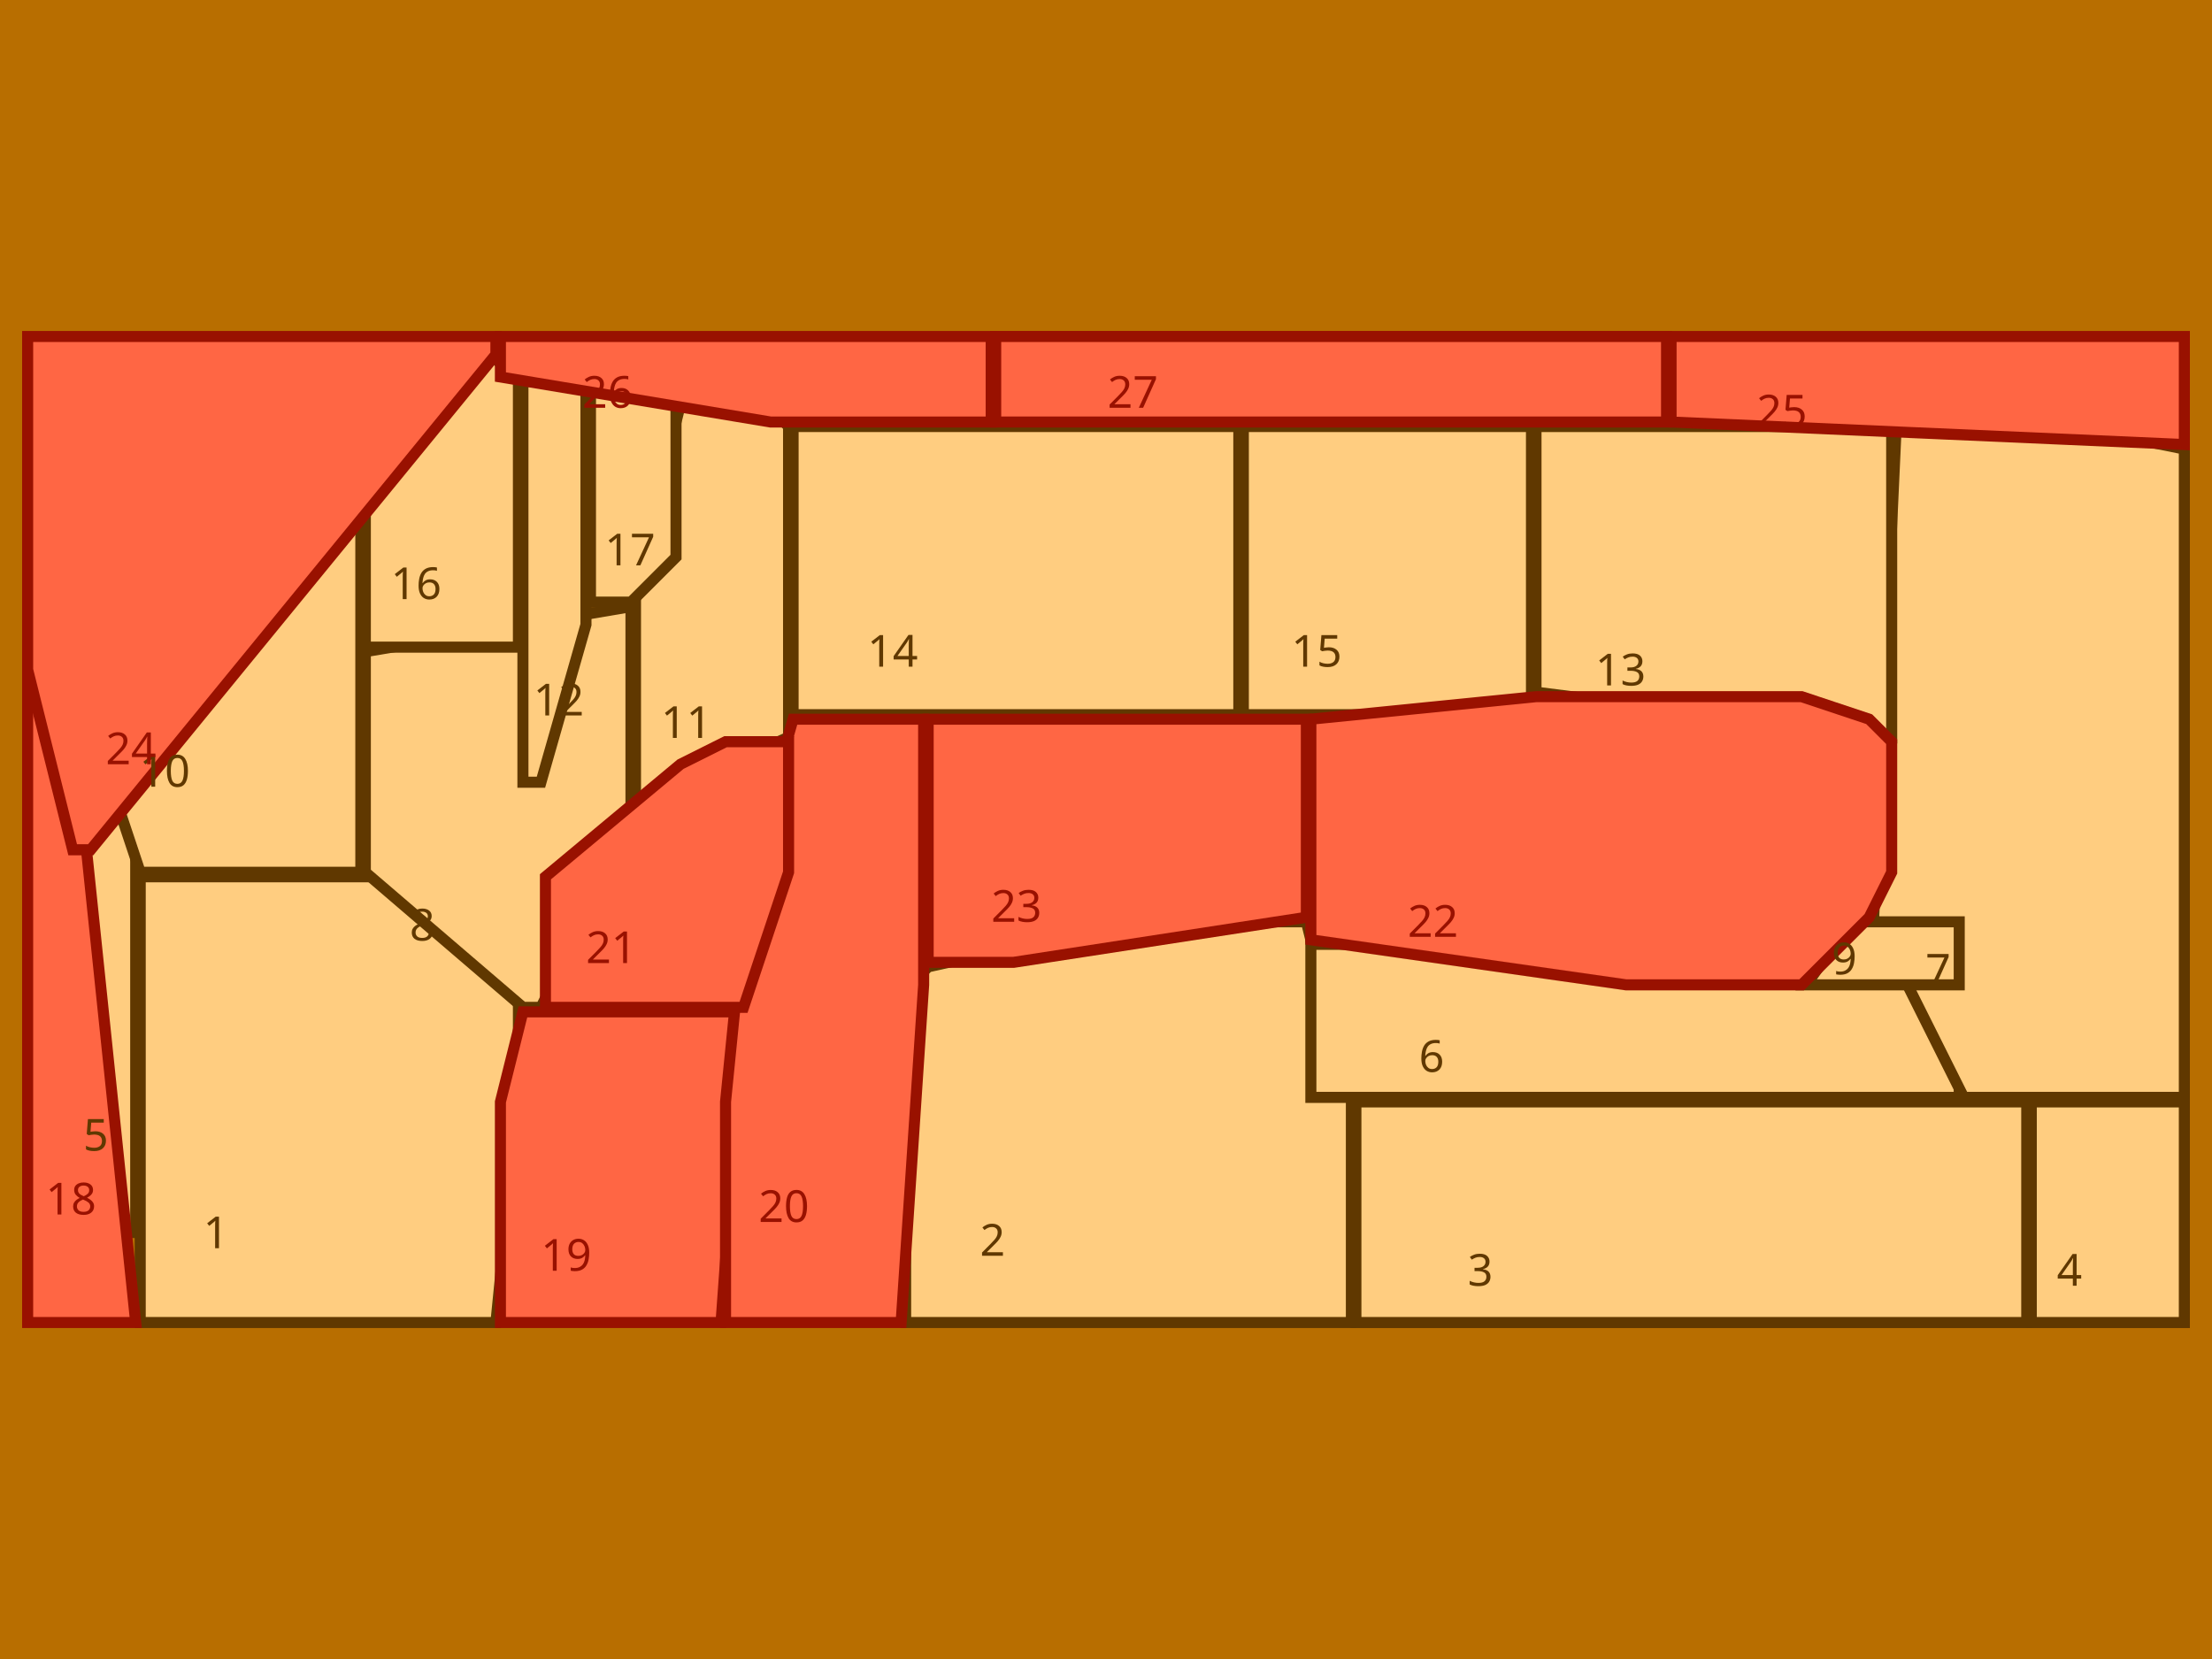
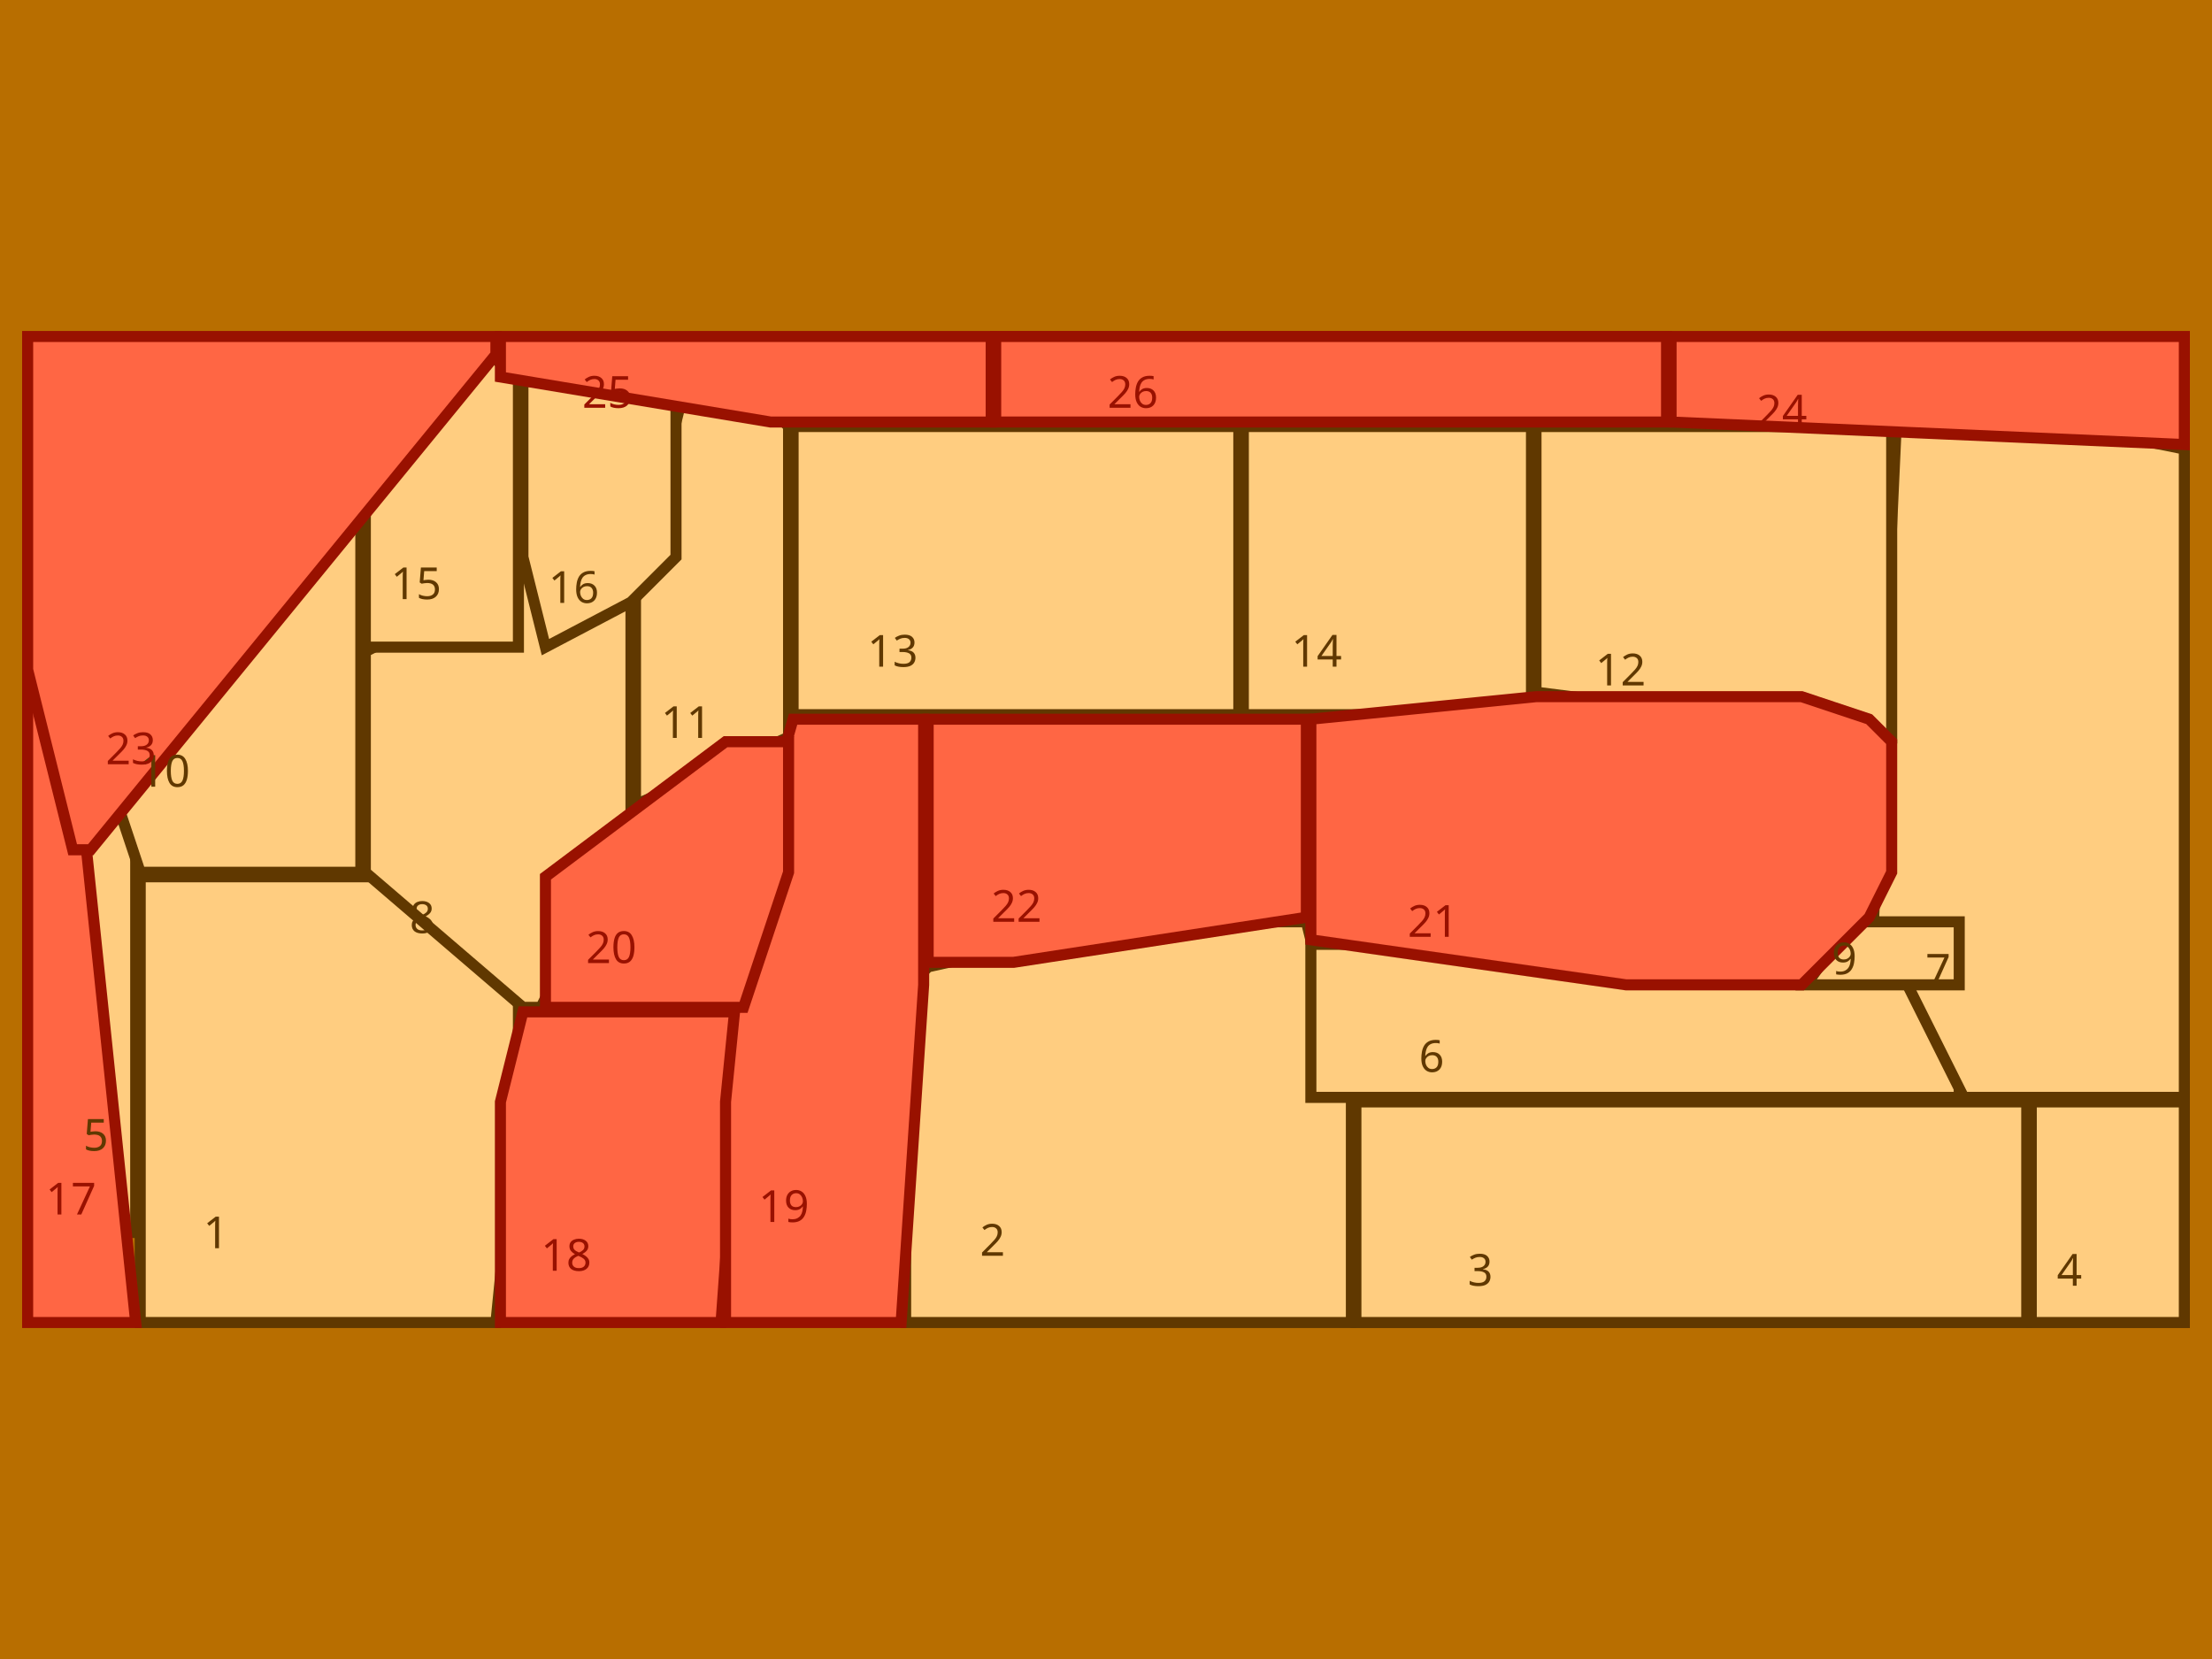
<svg width="800" height="600">
  <polygon points="0,0 0,600 800,600 800,0" fill="#b86e00" />
  <circle r="4" cx="119.102" cy="397.704" fill="#603800" />
  <circle r="4" cx="408.142" cy="405.846" fill="#603800" />
  <circle r="4" cx="611.691" cy="438.413" fill="#603800" />
  <circle r="4" cx="762.317" cy="438.413" fill="#603800" />
  <circle r="4" cx="37.683" cy="356.994" fill="#603800" />
  <circle r="4" cx="591.336" cy="369.207" fill="#603800" />
  <circle r="4" cx="733.82" cy="275.574" fill="#603800" />
-   <circle r="4" cx="180.167" cy="291.858" fill="#603800" />
+   <circle r="4" cx="180.167" cy="283.716" fill="#603800" />
  <circle r="4" cx="680.898" cy="344.781" fill="#603800" />
  <circle r="4" cx="82.463" cy="222.651" fill="#603800" />
  <circle r="4" cx="257.516" cy="218.58" fill="#603800" />
-   <circle r="4" cx="200.522" cy="210.438" fill="#603800" />
  <circle r="4" cx="619.833" cy="210.438" fill="#603800" />
  <circle r="4" cx="367.432" cy="206.367" fill="#603800" />
  <circle r="4" cx="501.775" cy="206.367" fill="#603800" />
  <circle r="4" cx="159.812" cy="181.942" fill="#603800" />
-   <circle r="4" cx="229.019" cy="177.871" fill="#603800" />
+   <circle r="4" cx="216.806" cy="186.013" fill="#603800" />
  <circle r="4" cx="29.541" cy="361.065" fill="#991100" />
  <circle r="4" cx="224.948" cy="422.129" fill="#991100" />
  <circle r="4" cx="298.225" cy="369.207" fill="#991100" />
  <circle r="4" cx="241.232" cy="316.284" fill="#991100" />
  <circle r="4" cx="579.123" cy="304.071" fill="#991100" />
  <circle r="4" cx="404.071" cy="304.071" fill="#991100" />
  <circle r="4" cx="94.676" cy="214.509" fill="#991100" />
  <circle r="4" cx="697.182" cy="141.232" fill="#991100" />
  <circle r="4" cx="269.729" cy="137.161" fill="#991100" />
  <circle r="4" cx="481.42" cy="137.161" fill="#991100" />
  <line x1="119.102" y1="397.704" x2="37.683" y2="356.994" style="stroke:#603800;stroke-width:4" />
-   <line x1="119.102" y1="397.704" x2="180.167" y2="291.858" style="stroke:#603800;stroke-width:4" />
+   <line x1="119.102" y1="397.704" x2="180.167" y2="283.716" style="stroke:#603800;stroke-width:4" />
  <line x1="119.102" y1="397.704" x2="82.463" y2="222.651" style="stroke:#603800;stroke-width:4" />
  <line x1="119.102" y1="397.704" x2="29.541" y2="361.065" style="stroke:#603800;stroke-width:4" />
  <line x1="119.102" y1="397.704" x2="224.948" y2="422.129" style="stroke:#603800;stroke-width:4" />
  <line x1="408.142" y1="405.846" x2="611.691" y2="438.413" style="stroke:#603800;stroke-width:4" />
  <line x1="408.142" y1="405.846" x2="591.336" y2="369.207" style="stroke:#603800;stroke-width:4" />
  <line x1="408.142" y1="405.846" x2="298.225" y2="369.207" style="stroke:#603800;stroke-width:4" />
  <line x1="408.142" y1="405.846" x2="579.123" y2="304.071" style="stroke:#603800;stroke-width:4" />
  <line x1="408.142" y1="405.846" x2="404.071" y2="304.071" style="stroke:#603800;stroke-width:4" />
  <line x1="611.691" y1="438.413" x2="408.142" y2="405.846" style="stroke:#603800;stroke-width:4" />
  <line x1="611.691" y1="438.413" x2="762.317" y2="438.413" style="stroke:#603800;stroke-width:4" />
  <line x1="611.691" y1="438.413" x2="591.336" y2="369.207" style="stroke:#603800;stroke-width:4" />
  <line x1="611.691" y1="438.413" x2="733.82" y2="275.574" style="stroke:#603800;stroke-width:4" />
  <line x1="762.317" y1="438.413" x2="611.691" y2="438.413" style="stroke:#603800;stroke-width:4" />
  <line x1="762.317" y1="438.413" x2="733.82" y2="275.574" style="stroke:#603800;stroke-width:4" />
  <line x1="37.683" y1="356.994" x2="119.102" y2="397.704" style="stroke:#603800;stroke-width:4" />
  <line x1="37.683" y1="356.994" x2="82.463" y2="222.651" style="stroke:#603800;stroke-width:4" />
  <line x1="37.683" y1="356.994" x2="29.541" y2="361.065" style="stroke:#603800;stroke-width:4" />
  <line x1="37.683" y1="356.994" x2="94.676" y2="214.509" style="stroke:#603800;stroke-width:4" />
  <line x1="591.336" y1="369.207" x2="408.142" y2="405.846" style="stroke:#603800;stroke-width:4" />
  <line x1="591.336" y1="369.207" x2="611.691" y2="438.413" style="stroke:#603800;stroke-width:4" />
  <line x1="591.336" y1="369.207" x2="733.82" y2="275.574" style="stroke:#603800;stroke-width:4" />
  <line x1="591.336" y1="369.207" x2="680.898" y2="344.781" style="stroke:#603800;stroke-width:4" />
  <line x1="591.336" y1="369.207" x2="579.123" y2="304.071" style="stroke:#603800;stroke-width:4" />
  <line x1="733.82" y1="275.574" x2="611.691" y2="438.413" style="stroke:#603800;stroke-width:4" />
  <line x1="733.82" y1="275.574" x2="762.317" y2="438.413" style="stroke:#603800;stroke-width:4" />
  <line x1="733.82" y1="275.574" x2="591.336" y2="369.207" style="stroke:#603800;stroke-width:4" />
  <line x1="733.82" y1="275.574" x2="680.898" y2="344.781" style="stroke:#603800;stroke-width:4" />
  <line x1="733.82" y1="275.574" x2="619.833" y2="210.438" style="stroke:#603800;stroke-width:4" />
  <line x1="733.82" y1="275.574" x2="579.123" y2="304.071" style="stroke:#603800;stroke-width:4" />
  <line x1="733.82" y1="275.574" x2="697.182" y2="141.232" style="stroke:#603800;stroke-width:4" />
-   <line x1="180.167" y1="291.858" x2="119.102" y2="397.704" style="stroke:#603800;stroke-width:4" />
-   <line x1="180.167" y1="291.858" x2="82.463" y2="222.651" style="stroke:#603800;stroke-width:4" />
-   <line x1="180.167" y1="291.858" x2="257.516" y2="218.58" style="stroke:#603800;stroke-width:4" />
-   <line x1="180.167" y1="291.858" x2="200.522" y2="210.438" style="stroke:#603800;stroke-width:4" />
-   <line x1="180.167" y1="291.858" x2="159.812" y2="181.942" style="stroke:#603800;stroke-width:4" />
-   <line x1="180.167" y1="291.858" x2="229.019" y2="177.871" style="stroke:#603800;stroke-width:4" />
-   <line x1="180.167" y1="291.858" x2="224.948" y2="422.129" style="stroke:#603800;stroke-width:4" />
-   <line x1="180.167" y1="291.858" x2="241.232" y2="316.284" style="stroke:#603800;stroke-width:4" />
+   <line x1="180.167" y1="283.716" x2="119.102" y2="397.704" style="stroke:#603800;stroke-width:4" />
+   <line x1="180.167" y1="283.716" x2="82.463" y2="222.651" style="stroke:#603800;stroke-width:4" />
+   <line x1="180.167" y1="283.716" x2="257.516" y2="218.58" style="stroke:#603800;stroke-width:4" />
+   <line x1="180.167" y1="283.716" x2="159.812" y2="181.942" style="stroke:#603800;stroke-width:4" />
+   <line x1="180.167" y1="283.716" x2="216.806" y2="186.013" style="stroke:#603800;stroke-width:4" />
+   <line x1="180.167" y1="283.716" x2="224.948" y2="422.129" style="stroke:#603800;stroke-width:4" />
+   <line x1="180.167" y1="283.716" x2="241.232" y2="316.284" style="stroke:#603800;stroke-width:4" />
  <line x1="680.898" y1="344.781" x2="591.336" y2="369.207" style="stroke:#603800;stroke-width:4" />
  <line x1="680.898" y1="344.781" x2="733.82" y2="275.574" style="stroke:#603800;stroke-width:4" />
  <line x1="680.898" y1="344.781" x2="579.123" y2="304.071" style="stroke:#603800;stroke-width:4" />
  <line x1="82.463" y1="222.651" x2="119.102" y2="397.704" style="stroke:#603800;stroke-width:4" />
  <line x1="82.463" y1="222.651" x2="37.683" y2="356.994" style="stroke:#603800;stroke-width:4" />
-   <line x1="82.463" y1="222.651" x2="180.167" y2="291.858" style="stroke:#603800;stroke-width:4" />
+   <line x1="82.463" y1="222.651" x2="180.167" y2="283.716" style="stroke:#603800;stroke-width:4" />
  <line x1="82.463" y1="222.651" x2="159.812" y2="181.942" style="stroke:#603800;stroke-width:4" />
  <line x1="82.463" y1="222.651" x2="94.676" y2="214.509" style="stroke:#603800;stroke-width:4" />
-   <line x1="257.516" y1="218.58" x2="180.167" y2="291.858" style="stroke:#603800;stroke-width:4" />
+   <line x1="257.516" y1="218.58" x2="180.167" y2="283.716" style="stroke:#603800;stroke-width:4" />
  <line x1="257.516" y1="218.58" x2="367.432" y2="206.367" style="stroke:#603800;stroke-width:4" />
-   <line x1="257.516" y1="218.58" x2="229.019" y2="177.871" style="stroke:#603800;stroke-width:4" />
+   <line x1="257.516" y1="218.58" x2="216.806" y2="186.013" style="stroke:#603800;stroke-width:4" />
  <line x1="257.516" y1="218.58" x2="298.225" y2="369.207" style="stroke:#603800;stroke-width:4" />
  <line x1="257.516" y1="218.58" x2="241.232" y2="316.284" style="stroke:#603800;stroke-width:4" />
  <line x1="257.516" y1="218.58" x2="269.729" y2="137.161" style="stroke:#603800;stroke-width:4" />
-   <line x1="200.522" y1="210.438" x2="180.167" y2="291.858" style="stroke:#603800;stroke-width:4" />
-   <line x1="200.522" y1="210.438" x2="159.812" y2="181.942" style="stroke:#603800;stroke-width:4" />
-   <line x1="200.522" y1="210.438" x2="229.019" y2="177.871" style="stroke:#603800;stroke-width:4" />
-   <line x1="200.522" y1="210.438" x2="269.729" y2="137.161" style="stroke:#603800;stroke-width:4" />
  <line x1="619.833" y1="210.438" x2="733.82" y2="275.574" style="stroke:#603800;stroke-width:4" />
  <line x1="619.833" y1="210.438" x2="501.775" y2="206.367" style="stroke:#603800;stroke-width:4" />
  <line x1="619.833" y1="210.438" x2="579.123" y2="304.071" style="stroke:#603800;stroke-width:4" />
  <line x1="619.833" y1="210.438" x2="697.182" y2="141.232" style="stroke:#603800;stroke-width:4" />
  <line x1="619.833" y1="210.438" x2="481.42" y2="137.161" style="stroke:#603800;stroke-width:4" />
  <line x1="367.432" y1="206.367" x2="257.516" y2="218.58" style="stroke:#603800;stroke-width:4" />
  <line x1="367.432" y1="206.367" x2="501.775" y2="206.367" style="stroke:#603800;stroke-width:4" />
  <line x1="367.432" y1="206.367" x2="298.225" y2="369.207" style="stroke:#603800;stroke-width:4" />
  <line x1="367.432" y1="206.367" x2="404.071" y2="304.071" style="stroke:#603800;stroke-width:4" />
  <line x1="367.432" y1="206.367" x2="269.729" y2="137.161" style="stroke:#603800;stroke-width:4" />
  <line x1="367.432" y1="206.367" x2="481.42" y2="137.161" style="stroke:#603800;stroke-width:4" />
  <line x1="501.775" y1="206.367" x2="619.833" y2="210.438" style="stroke:#603800;stroke-width:4" />
  <line x1="501.775" y1="206.367" x2="367.432" y2="206.367" style="stroke:#603800;stroke-width:4" />
  <line x1="501.775" y1="206.367" x2="579.123" y2="304.071" style="stroke:#603800;stroke-width:4" />
  <line x1="501.775" y1="206.367" x2="404.071" y2="304.071" style="stroke:#603800;stroke-width:4" />
  <line x1="501.775" y1="206.367" x2="481.42" y2="137.161" style="stroke:#603800;stroke-width:4" />
-   <line x1="159.812" y1="181.942" x2="180.167" y2="291.858" style="stroke:#603800;stroke-width:4" />
+   <line x1="159.812" y1="181.942" x2="180.167" y2="283.716" style="stroke:#603800;stroke-width:4" />
  <line x1="159.812" y1="181.942" x2="82.463" y2="222.651" style="stroke:#603800;stroke-width:4" />
-   <line x1="159.812" y1="181.942" x2="200.522" y2="210.438" style="stroke:#603800;stroke-width:4" />
+   <line x1="159.812" y1="181.942" x2="216.806" y2="186.013" style="stroke:#603800;stroke-width:4" />
  <line x1="159.812" y1="181.942" x2="94.676" y2="214.509" style="stroke:#603800;stroke-width:4" />
  <line x1="159.812" y1="181.942" x2="269.729" y2="137.161" style="stroke:#603800;stroke-width:4" />
-   <line x1="229.019" y1="177.871" x2="180.167" y2="291.858" style="stroke:#603800;stroke-width:4" />
-   <line x1="229.019" y1="177.871" x2="257.516" y2="218.58" style="stroke:#603800;stroke-width:4" />
-   <line x1="229.019" y1="177.871" x2="200.522" y2="210.438" style="stroke:#603800;stroke-width:4" />
-   <line x1="229.019" y1="177.871" x2="269.729" y2="137.161" style="stroke:#603800;stroke-width:4" />
+   <line x1="216.806" y1="186.013" x2="180.167" y2="283.716" style="stroke:#603800;stroke-width:4" />
+   <line x1="216.806" y1="186.013" x2="257.516" y2="218.58" style="stroke:#603800;stroke-width:4" />
+   <line x1="216.806" y1="186.013" x2="159.812" y2="181.942" style="stroke:#603800;stroke-width:4" />
+   <line x1="216.806" y1="186.013" x2="269.729" y2="137.161" style="stroke:#603800;stroke-width:4" />
  <line x1="29.541" y1="361.065" x2="119.102" y2="397.704" style="stroke:#991100;stroke-width:4" />
  <line x1="29.541" y1="361.065" x2="37.683" y2="356.994" style="stroke:#991100;stroke-width:4" />
  <line x1="29.541" y1="361.065" x2="94.676" y2="214.509" style="stroke:#991100;stroke-width:4" />
  <line x1="224.948" y1="422.129" x2="119.102" y2="397.704" style="stroke:#991100;stroke-width:4" />
-   <line x1="224.948" y1="422.129" x2="180.167" y2="291.858" style="stroke:#991100;stroke-width:4" />
+   <line x1="224.948" y1="422.129" x2="180.167" y2="283.716" style="stroke:#991100;stroke-width:4" />
  <line x1="224.948" y1="422.129" x2="298.225" y2="369.207" style="stroke:#991100;stroke-width:4" />
  <line x1="224.948" y1="422.129" x2="241.232" y2="316.284" style="stroke:#991100;stroke-width:4" />
  <line x1="298.225" y1="369.207" x2="408.142" y2="405.846" style="stroke:#991100;stroke-width:4" />
  <line x1="298.225" y1="369.207" x2="257.516" y2="218.58" style="stroke:#991100;stroke-width:4" />
  <line x1="298.225" y1="369.207" x2="367.432" y2="206.367" style="stroke:#991100;stroke-width:4" />
  <line x1="298.225" y1="369.207" x2="224.948" y2="422.129" style="stroke:#991100;stroke-width:4" />
  <line x1="298.225" y1="369.207" x2="241.232" y2="316.284" style="stroke:#991100;stroke-width:4" />
  <line x1="298.225" y1="369.207" x2="404.071" y2="304.071" style="stroke:#991100;stroke-width:4" />
-   <line x1="241.232" y1="316.284" x2="180.167" y2="291.858" style="stroke:#991100;stroke-width:4" />
+   <line x1="241.232" y1="316.284" x2="180.167" y2="283.716" style="stroke:#991100;stroke-width:4" />
  <line x1="241.232" y1="316.284" x2="257.516" y2="218.58" style="stroke:#991100;stroke-width:4" />
  <line x1="241.232" y1="316.284" x2="224.948" y2="422.129" style="stroke:#991100;stroke-width:4" />
  <line x1="241.232" y1="316.284" x2="298.225" y2="369.207" style="stroke:#991100;stroke-width:4" />
  <line x1="579.123" y1="304.071" x2="408.142" y2="405.846" style="stroke:#991100;stroke-width:4" />
  <line x1="579.123" y1="304.071" x2="591.336" y2="369.207" style="stroke:#991100;stroke-width:4" />
  <line x1="579.123" y1="304.071" x2="733.82" y2="275.574" style="stroke:#991100;stroke-width:4" />
  <line x1="579.123" y1="304.071" x2="680.898" y2="344.781" style="stroke:#991100;stroke-width:4" />
  <line x1="579.123" y1="304.071" x2="619.833" y2="210.438" style="stroke:#991100;stroke-width:4" />
  <line x1="579.123" y1="304.071" x2="501.775" y2="206.367" style="stroke:#991100;stroke-width:4" />
  <line x1="579.123" y1="304.071" x2="404.071" y2="304.071" style="stroke:#991100;stroke-width:4" />
  <line x1="404.071" y1="304.071" x2="408.142" y2="405.846" style="stroke:#991100;stroke-width:4" />
  <line x1="404.071" y1="304.071" x2="367.432" y2="206.367" style="stroke:#991100;stroke-width:4" />
  <line x1="404.071" y1="304.071" x2="501.775" y2="206.367" style="stroke:#991100;stroke-width:4" />
  <line x1="404.071" y1="304.071" x2="298.225" y2="369.207" style="stroke:#991100;stroke-width:4" />
  <line x1="404.071" y1="304.071" x2="579.123" y2="304.071" style="stroke:#991100;stroke-width:4" />
  <line x1="94.676" y1="214.509" x2="37.683" y2="356.994" style="stroke:#991100;stroke-width:4" />
  <line x1="94.676" y1="214.509" x2="82.463" y2="222.651" style="stroke:#991100;stroke-width:4" />
  <line x1="94.676" y1="214.509" x2="159.812" y2="181.942" style="stroke:#991100;stroke-width:4" />
  <line x1="94.676" y1="214.509" x2="29.541" y2="361.065" style="stroke:#991100;stroke-width:4" />
  <line x1="94.676" y1="214.509" x2="269.729" y2="137.161" style="stroke:#991100;stroke-width:4" />
  <line x1="697.182" y1="141.232" x2="733.82" y2="275.574" style="stroke:#991100;stroke-width:4" />
  <line x1="697.182" y1="141.232" x2="619.833" y2="210.438" style="stroke:#991100;stroke-width:4" />
  <line x1="697.182" y1="141.232" x2="481.42" y2="137.161" style="stroke:#991100;stroke-width:4" />
  <line x1="269.729" y1="137.161" x2="257.516" y2="218.58" style="stroke:#991100;stroke-width:4" />
-   <line x1="269.729" y1="137.161" x2="200.522" y2="210.438" style="stroke:#991100;stroke-width:4" />
  <line x1="269.729" y1="137.161" x2="367.432" y2="206.367" style="stroke:#991100;stroke-width:4" />
  <line x1="269.729" y1="137.161" x2="159.812" y2="181.942" style="stroke:#991100;stroke-width:4" />
-   <line x1="269.729" y1="137.161" x2="229.019" y2="177.871" style="stroke:#991100;stroke-width:4" />
+   <line x1="269.729" y1="137.161" x2="216.806" y2="186.013" style="stroke:#991100;stroke-width:4" />
  <line x1="269.729" y1="137.161" x2="94.676" y2="214.509" style="stroke:#991100;stroke-width:4" />
  <line x1="269.729" y1="137.161" x2="481.42" y2="137.161" style="stroke:#991100;stroke-width:4" />
  <line x1="481.42" y1="137.161" x2="619.833" y2="210.438" style="stroke:#991100;stroke-width:4" />
  <line x1="481.42" y1="137.161" x2="367.432" y2="206.367" style="stroke:#991100;stroke-width:4" />
  <line x1="481.42" y1="137.161" x2="501.775" y2="206.367" style="stroke:#991100;stroke-width:4" />
  <line x1="481.42" y1="137.161" x2="697.182" y2="141.232" style="stroke:#991100;stroke-width:4" />
  <line x1="481.42" y1="137.161" x2="269.729" y2="137.161" style="stroke:#991100;stroke-width:4" />
  <polygon points="50.71,478.309 50.71,317.098 187.495,317.098 187.495,396.889 179.353,478.309" style="fill:#ffcd80;stroke:#603800;stroke-width:4" />
  <polygon points="327.537,478.309 327.537,357.808 335.678,349.666 408.956,333.382 472.463,333.382 488.747,398.518 488.747,478.309" style="fill:#ffcd80;stroke:#603800;stroke-width:4" />
  <polygon points="490.376,478.309 490.376,398.518 733.006,398.518 733.006,478.309" style="fill:#ffcd80;stroke:#603800;stroke-width:4" />
  <polygon points="734.635,478.309 734.635,398.518 790.0,398.518 790.0,478.309" style="fill:#ffcd80;stroke:#603800;stroke-width:4" />
  <polygon points="42.568,445.741 26.284,405.031 26.284,308.956 34.426,268.246 40.939,268.246 49.081,284.53 49.081,445.741" style="fill:#ffcd80;stroke:#603800;stroke-width:4" />
  <polygon points="474.092,396.889 474.092,341.524 545.741,341.524 708.58,357.808 708.58,396.889" style="fill:#ffcd80;stroke:#603800;stroke-width:4" />
  <polygon points="710.209,396.889 677.641,331.754 685.783,154.259 749.29,154.259 790.0,162.401 790.0,396.889" style="fill:#ffcd80;stroke:#603800;stroke-width:4" />
-   <polygon points="132.129,315.47 132.129,235.678 228.205,219.395 228.205,299.186 195.637,364.322 189.123,364.322" style="fill:#ffcd80;stroke:#603800;stroke-width:4" />
+   <polygon points="132.129,315.47 132.129,235.678 195.637,203.111 228.205,219.395 228.205,299.186 195.637,364.322 189.123,364.322" style="fill:#ffcd80;stroke:#603800;stroke-width:4" />
  <polygon points="653.215,356.18 669.499,333.382 708.58,333.382 708.58,356.18" style="fill:#ffcd80;stroke:#603800;stroke-width:4" />
  <polygon points="50.71,315.47 34.426,266.618 34.426,194.969 50.71,137.975 75.136,129.833 130.501,129.833 130.501,315.47" style="fill:#ffcd80;stroke:#603800;stroke-width:4" />
  <polygon points="229.833,291.044 229.833,211.253 246.117,146.117 277.056,146.117 285.198,154.259 285.198,266.618" style="fill:#ffcd80;stroke:#603800;stroke-width:4" />
-   <polygon points="189.123,282.902 189.123,137.975 211.921,137.975 211.921,225.908 195.637,282.902" style="fill:#ffcd80;stroke:#603800;stroke-width:4" />
  <polygon points="555.511,250.334 555.511,154.259 684.154,154.259 684.154,266.618" style="fill:#ffcd80;stroke:#603800;stroke-width:4" />
  <polygon points="286.827,258.476 286.827,154.259 448.038,154.259 448.038,258.476" style="fill:#ffcd80;stroke:#603800;stroke-width:4" />
  <polygon points="449.666,258.476 449.666,154.259 553.883,154.259 553.883,258.476" style="fill:#ffcd80;stroke:#603800;stroke-width:4" />
  <polygon points="132.129,234.05 132.129,129.833 179.353,129.833 187.495,137.975 187.495,234.05" style="fill:#ffcd80;stroke:#603800;stroke-width:4" />
-   <polygon points="213.549,217.766 213.549,137.975 236.347,137.975 244.489,146.117 244.489,201.482 228.205,217.766" style="fill:#ffcd80;stroke:#603800;stroke-width:4" />
-   <polygon points="10.0,478.309 10.0,243.82 24.656,243.82 49.081,478.309" style="fill:#ff6644;stroke:#991100;stroke-width:4" />
+   <polygon points="197.265,234.05 189.123,201.482 189.123,137.975 236.347,137.975 244.489,146.117 244.489,201.482 228.205,217.766" style="fill:#ffcd80;stroke:#603800;stroke-width:4" />
+   <polygon points="10,478.309 10,243.82 24.656,243.82 49.081,478.309" style="fill:#ff6644;stroke:#991100;stroke-width:4" />
  <polygon points="180.981,478.309 180.981,398.518 189.123,365.95 268.914,365.95 260.772,478.309" style="fill:#ff6644;stroke:#991100;stroke-width:4" />
  <polygon points="262.401,478.309 262.401,398.518 270.543,317.098 286.827,260.104 334.05,260.104 334.05,356.18 325.908,478.309" style="fill:#ff6644;stroke:#991100;stroke-width:4" />
-   <polygon points="197.265,364.322 197.265,317.098 246.117,276.388 262.401,268.246 285.198,268.246 285.198,315.47 268.914,364.322" style="fill:#ff6644;stroke:#991100;stroke-width:4" />
+   <polygon points="197.265,364.322 197.265,317.098 262.401,268.246 285.198,268.246 285.198,315.47 268.914,364.322" style="fill:#ff6644;stroke:#991100;stroke-width:4" />
  <polygon points="474.092,339.896 474.092,260.104 555.511,251.962 651.587,251.962 676.013,260.104 684.154,268.246 684.154,315.47 676.013,331.754 651.587,356.18 588.079,356.18" style="fill:#ff6644;stroke:#991100;stroke-width:4" />
  <polygon points="335.678,348.038 335.678,260.104 472.463,260.104 472.463,331.754 366.618,348.038" style="fill:#ff6644;stroke:#991100;stroke-width:4" />
-   <polygon points="26.284,307.328 10.0,242.192 10.0,121.691 179.353,121.691 179.353,128.205 32.797,307.328" style="fill:#ff6644;stroke:#991100;stroke-width:4" />
+   <polygon points="26.284,307.328 10,242.192 10,121.691 179.353,121.691 179.353,128.205 32.797,307.328" style="fill:#ff6644;stroke:#991100;stroke-width:4" />
  <polygon points="604.363,152.63 604.363,121.691 790.0,121.691 790.0,160.772" style="fill:#ff6644;stroke:#991100;stroke-width:4" />
  <polygon points="180.981,136.347 180.981,121.691 358.476,121.691 358.476,152.63 278.685,152.63" style="fill:#ff6644;stroke:#991100;stroke-width:4" />
  <polygon points="360.104,152.63 360.104,121.691 602.735,121.691 602.735,152.63" style="fill:#ff6644;stroke:#991100;stroke-width:4" />
  <text x="73.507" y="451.441" fill="#603800" font-family="Verdana" font-size="16">1</text>" /&gt;
<text x="354.405" y="454.154" fill="#603800" font-family="Verdana" font-size="16">2</text>" /&gt;
<text x="530.814" y="465.01" fill="#603800" font-family="Verdana" font-size="16">3</text>" /&gt;
<text x="743.862" y="465.01" fill="#603800" font-family="Verdana" font-size="16">4</text>" /&gt;
<text x="30.084" y="416.159" fill="#603800" font-family="Verdana" font-size="16">5</text>" /&gt;
<text x="513.173" y="387.662" fill="#603800" font-family="Verdana" font-size="16">6</text>" /&gt;
<text x="696.367" y="356.451" fill="#603800" font-family="Verdana" font-size="16">7</text>" /&gt;
- <text x="148.142" y="340.167" fill="#603800" font-family="Verdana" font-size="16">8</text>" /&gt;
+ <text x="148.142" y="337.453" fill="#603800" font-family="Verdana" font-size="16">8</text>" /&gt;
<text x="662.443" y="352.38" fill="#603800" font-family="Verdana" font-size="16">9</text>" /&gt;
<text x="50.438" y="284.53" fill="#603800" font-family="Verdana" font-size="16">10</text>" /&gt;
<text x="239.061" y="266.889" fill="#603800" font-family="Verdana" font-size="16">11</text>" /&gt;
- <text x="192.923" y="258.747" fill="#603800" font-family="Verdana" font-size="16">12</text>" /&gt;
- <text x="576.952" y="247.891" fill="#603800" font-family="Verdana" font-size="16">13</text>" /&gt;
- <text x="313.695" y="241.106" fill="#603800" font-family="Verdana" font-size="16">14</text>" /&gt;
- <text x="467.035" y="241.106" fill="#603800" font-family="Verdana" font-size="16">15</text>" /&gt;
- <text x="141.357" y="216.681" fill="#603800" font-family="Verdana" font-size="16">16</text>" /&gt;
- <text x="218.706" y="204.468" fill="#603800" font-family="Verdana" font-size="16">17</text>" /&gt;
- <text x="16.514" y="439.228" fill="#991100" font-family="Verdana" font-size="16">18</text>" /&gt;
- <text x="195.637" y="459.582" fill="#991100" font-family="Verdana" font-size="16">19</text>" /&gt;
- <text x="274.342" y="441.942" fill="#991100" font-family="Verdana" font-size="16">20</text>" /&gt;
- <text x="211.921" y="348.309" fill="#991100" font-family="Verdana" font-size="16">21</text>" /&gt;
- <text x="509.102" y="338.81" fill="#991100" font-family="Verdana" font-size="16">22</text>" /&gt;
- <text x="358.476" y="333.382" fill="#991100" font-family="Verdana" font-size="16">23</text>" /&gt;
- <text x="38.225" y="276.388" fill="#991100" font-family="Verdana" font-size="16">24</text>" /&gt;
- <text x="635.303" y="154.259" fill="#991100" font-family="Verdana" font-size="16">25</text>" /&gt;
- <text x="210.564" y="147.474" fill="#991100" font-family="Verdana" font-size="16">26</text>" /&gt;
- <text x="400.543" y="147.474" fill="#991100" font-family="Verdana" font-size="16">27</text>" /&gt;
+ <text x="576.952" y="247.891" fill="#603800" font-family="Verdana" font-size="16">12</text>" /&gt;
+ <text x="313.695" y="241.106" fill="#603800" font-family="Verdana" font-size="16">13</text>" /&gt;
+ <text x="467.035" y="241.106" fill="#603800" font-family="Verdana" font-size="16">14</text>" /&gt;
+ <text x="141.357" y="216.681" fill="#603800" font-family="Verdana" font-size="16">15</text>" /&gt;
+ <text x="198.351" y="218.038" fill="#603800" font-family="Verdana" font-size="16">16</text>" /&gt;
+ <text x="16.514" y="439.228" fill="#991100" font-family="Verdana" font-size="16">17</text>" /&gt;
+ <text x="195.637" y="459.582" fill="#991100" font-family="Verdana" font-size="16">18</text>" /&gt;
+ <text x="274.342" y="441.942" fill="#991100" font-family="Verdana" font-size="16">19</text>" /&gt;
+ <text x="211.921" y="348.309" fill="#991100" font-family="Verdana" font-size="16">20</text>" /&gt;
+ <text x="509.102" y="338.81" fill="#991100" font-family="Verdana" font-size="16">21</text>" /&gt;
+ <text x="358.476" y="333.382" fill="#991100" font-family="Verdana" font-size="16">22</text>" /&gt;
+ <text x="38.225" y="276.388" fill="#991100" font-family="Verdana" font-size="16">23</text>" /&gt;
+ <text x="635.303" y="154.259" fill="#991100" font-family="Verdana" font-size="16">24</text>" /&gt;
+ <text x="210.564" y="147.474" fill="#991100" font-family="Verdana" font-size="16">25</text>" /&gt;
+ <text x="400.543" y="147.474" fill="#991100" font-family="Verdana" font-size="16">26</text>" /&gt;
</svg>
